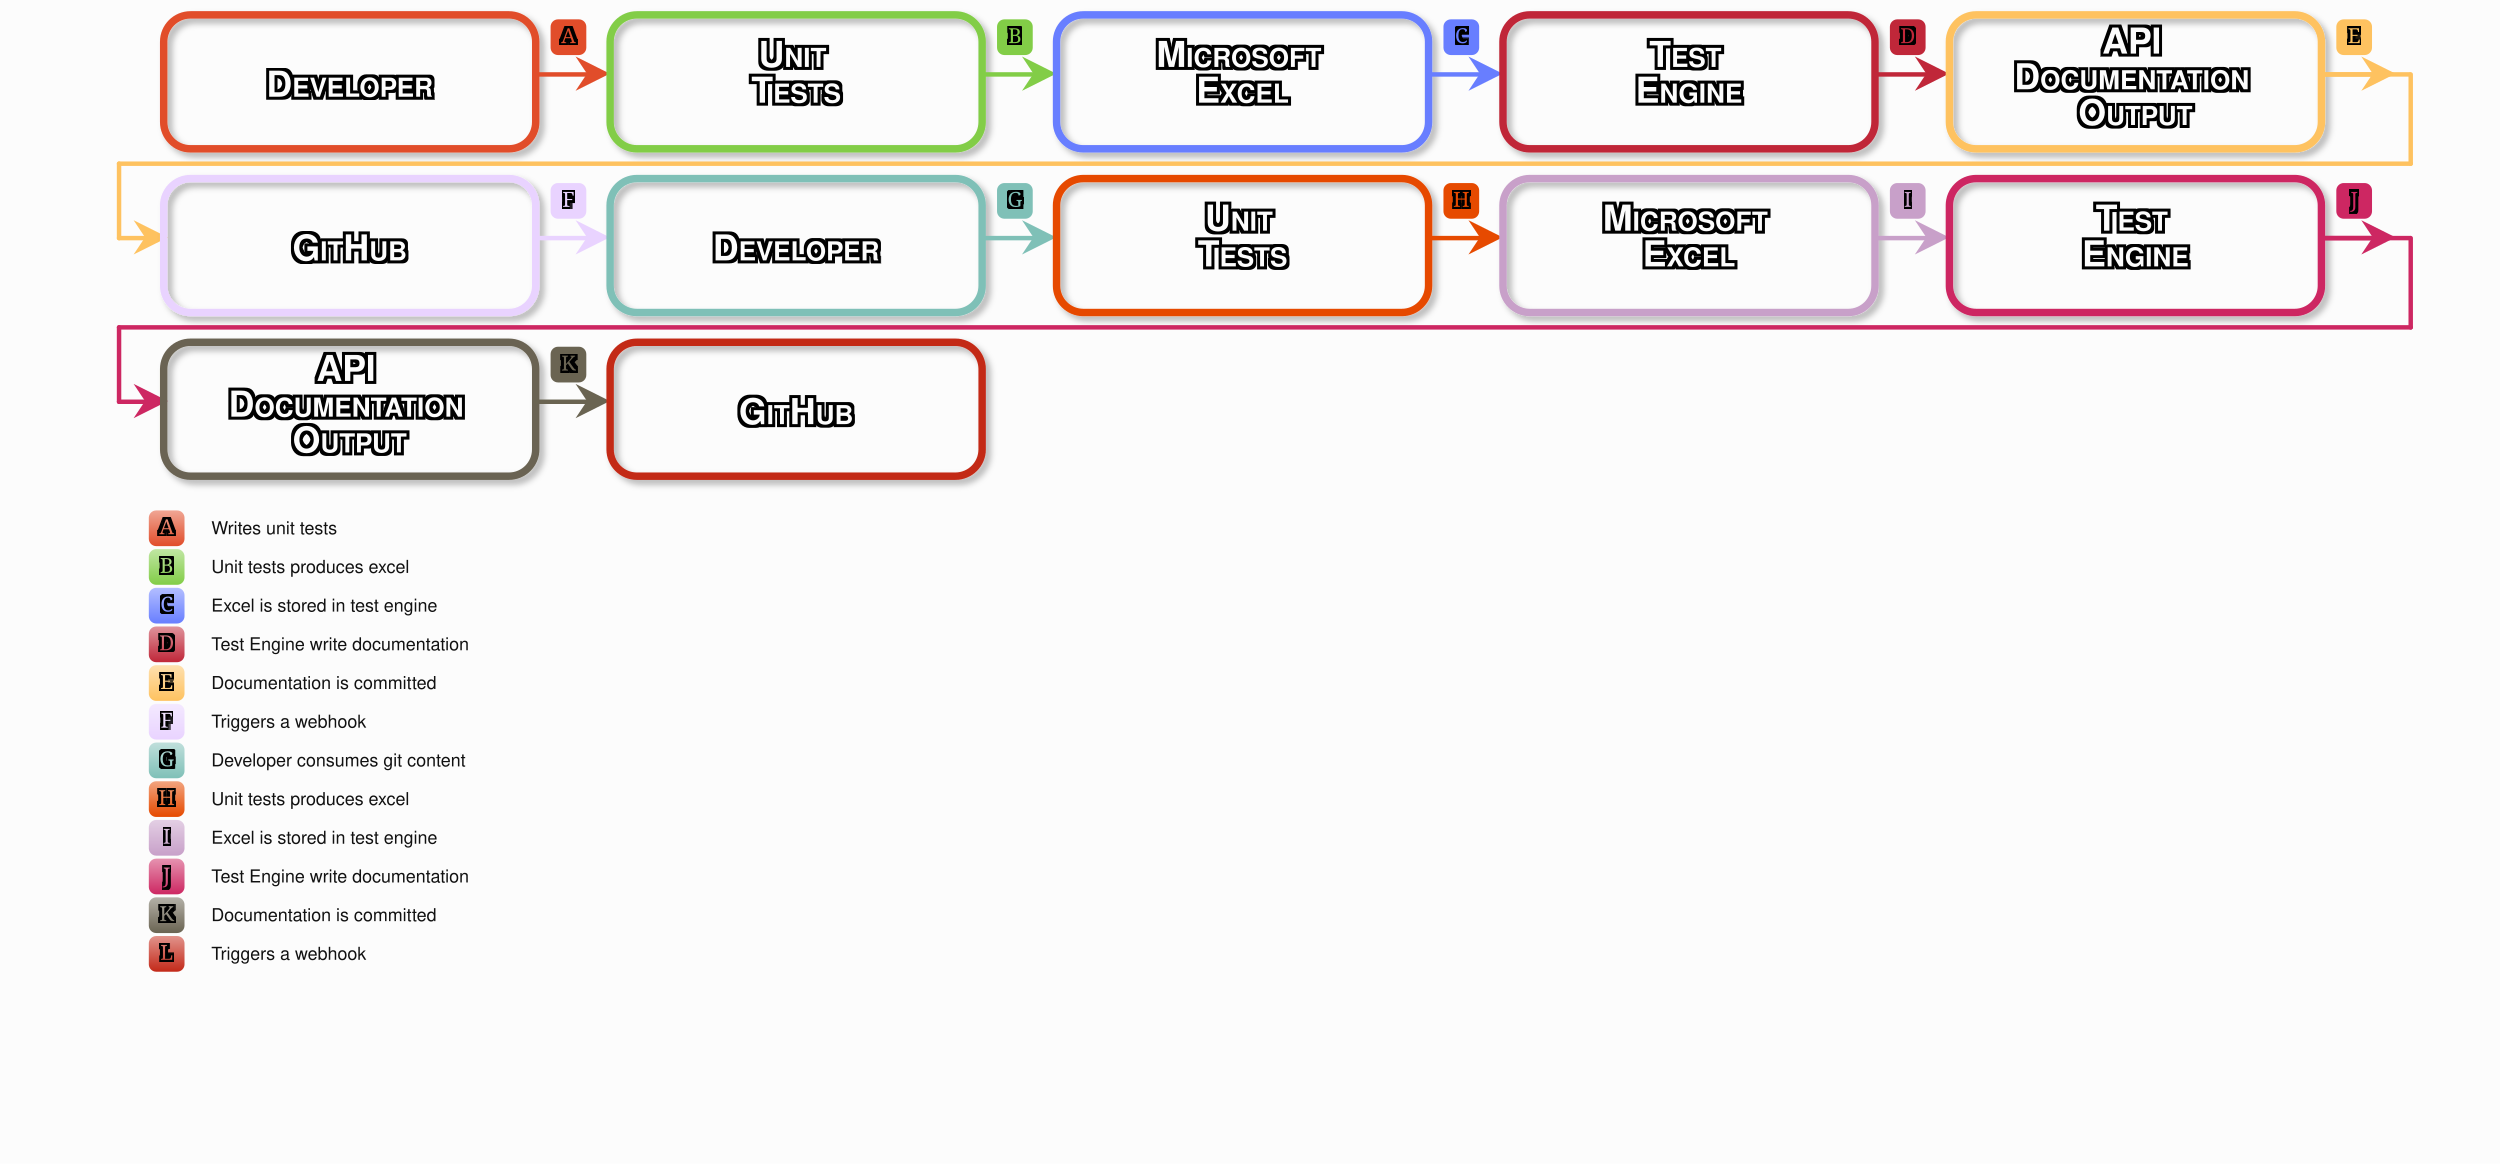
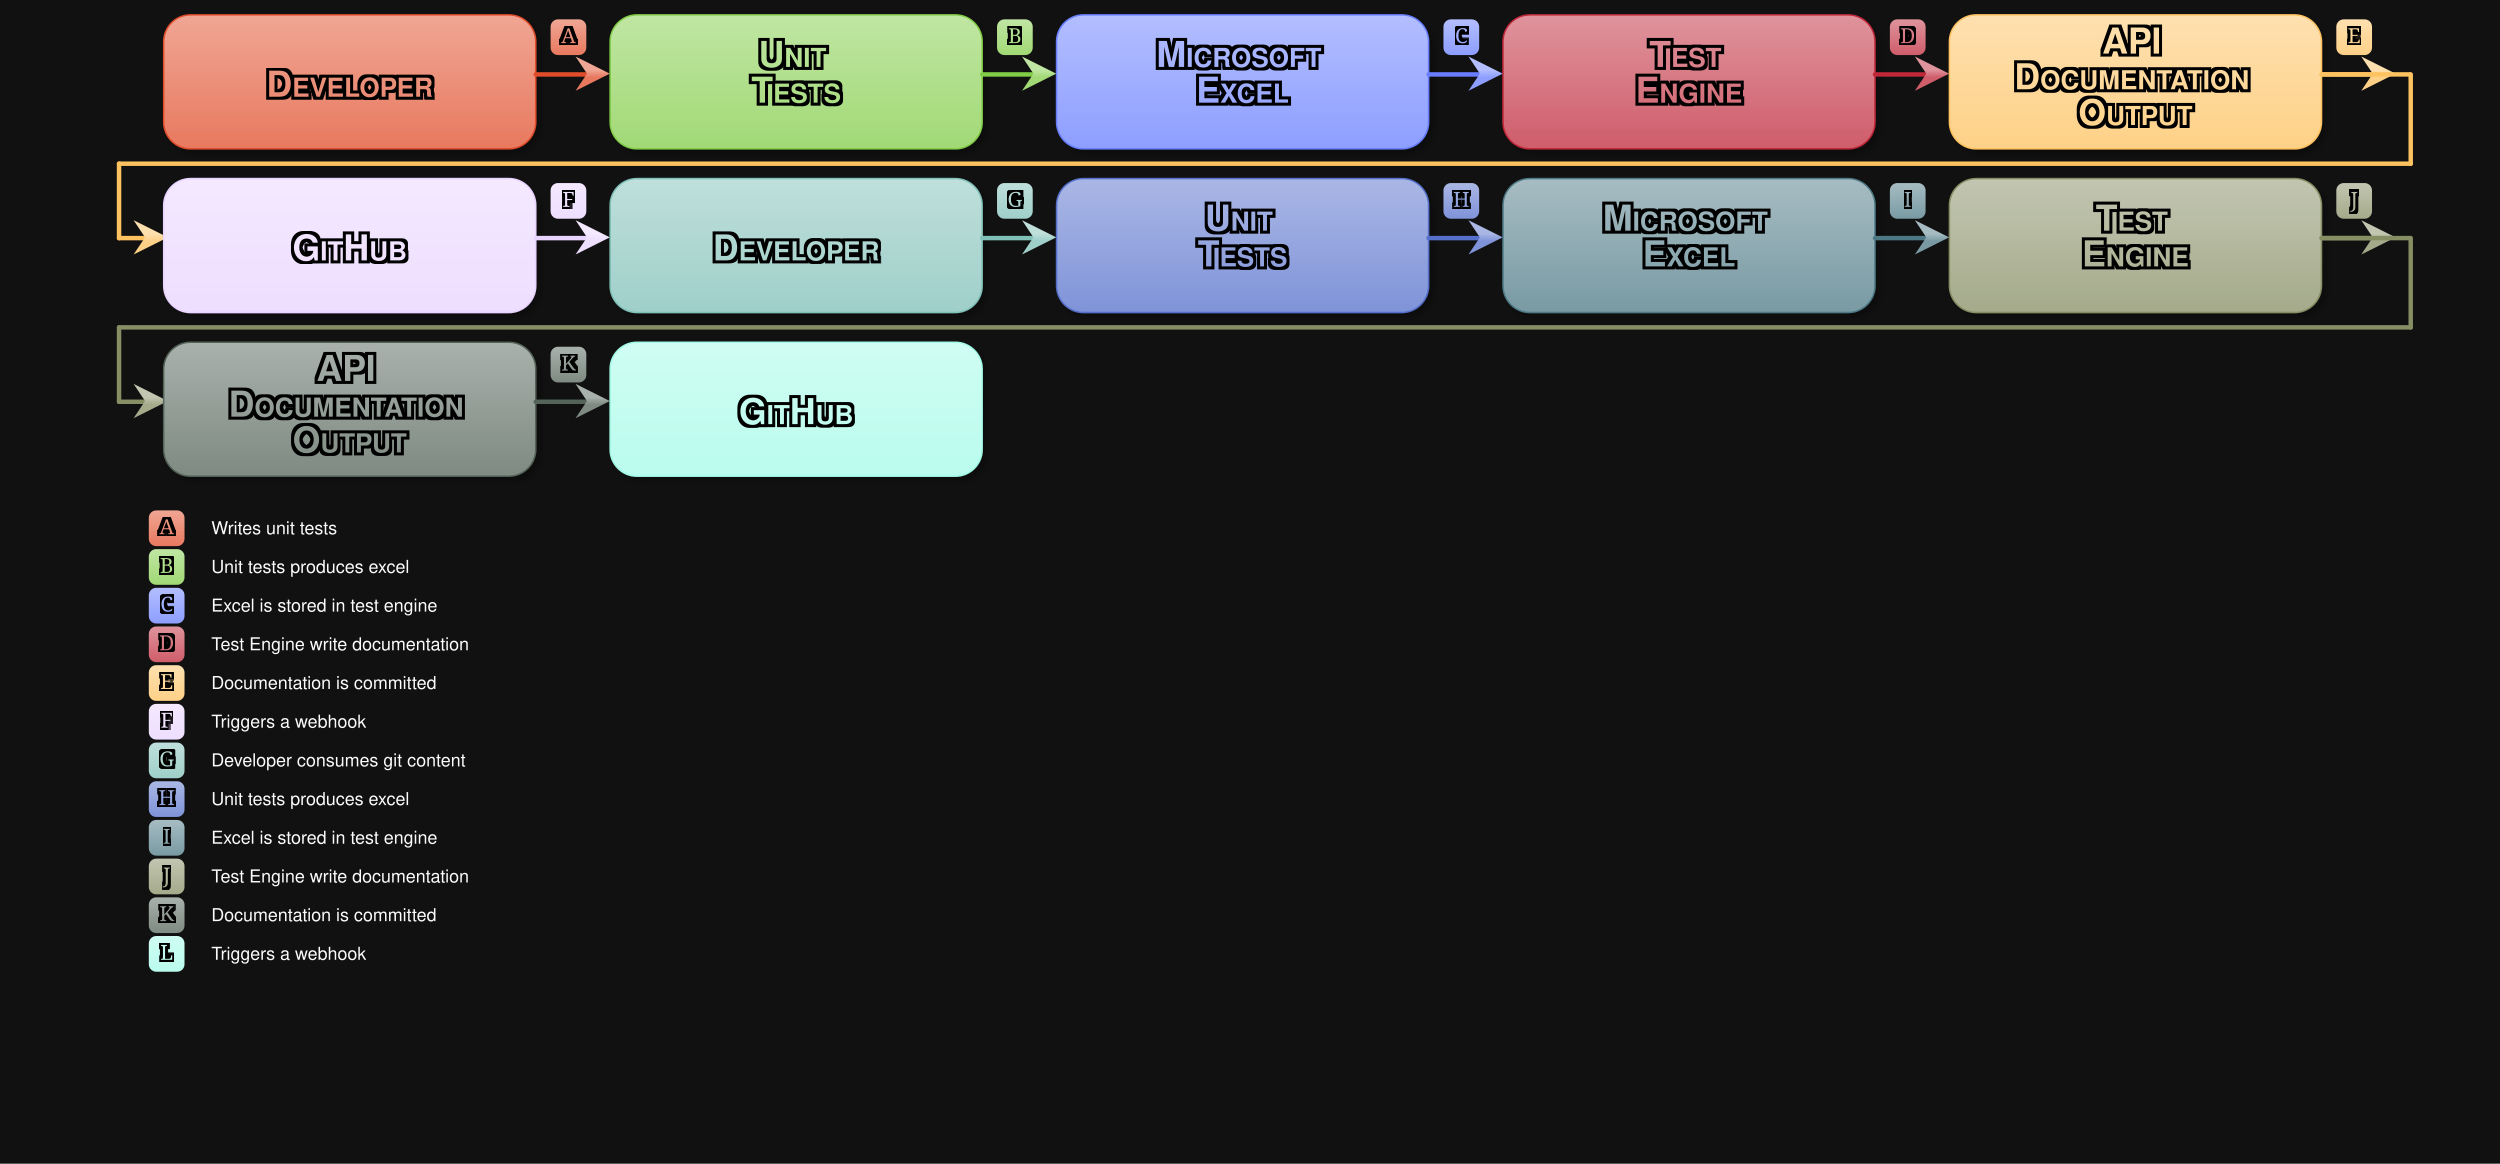
<svg xmlns="http://www.w3.org/2000/svg" xmlns:xlink="http://www.w3.org/1999/xlink" width="1344.0" height="625.6" viewBox="0 0 1680.0 782.0" id="diag">
  <defs>
    <linearGradient id="grad0" x2="0%" y2="100%">
      <stop class="stop1" offset="0%" stop-color="#f0a694" />
-       <stop class="stop2" offset="50%" stop-color="#e8795f" />
-       <stop class="stop3" offset="100%" stop-color="#E14D2A" />
+       <stop class="stop2" offset="100%" stop-color="#e8795f" />
    </linearGradient>
    <linearGradient id="grad1" x2="0%" y2="100%">
      <stop class="stop1" offset="0%" stop-color="#c0e6a3" />
-       <stop class="stop2" offset="50%" stop-color="#a1d975" />
-       <stop class="stop3" offset="100%" stop-color="#82CD47" />
+       <stop class="stop2" offset="100%" stop-color="#a1d975" />
    </linearGradient>
    <linearGradient id="grad2" x2="0%" y2="100%">
      <stop class="stop1" offset="0%" stop-color="#b3beff" />
-       <stop class="stop2" offset="50%" stop-color="#8d9eff" />
-       <stop class="stop3" offset="100%" stop-color="#687EFF" />
+       <stop class="stop2" offset="100%" stop-color="#8d9eff" />
    </linearGradient>
    <linearGradient id="grad3" x2="0%" y2="100%">
      <stop class="stop1" offset="0%" stop-color="#df939c" />
-       <stop class="stop2" offset="50%" stop-color="#cf5d6a" />
-       <stop class="stop3" offset="100%" stop-color="#C02739" />
+       <stop class="stop2" offset="100%" stop-color="#cf5d6a" />
    </linearGradient>
    <linearGradient id="grad4" x2="0%" y2="100%">
      <stop class="stop1" offset="0%" stop-color="#fee0af" />
-       <stop class="stop2" offset="50%" stop-color="#fed187" />
-       <stop class="stop3" offset="100%" stop-color="#FEC260" />
+       <stop class="stop2" offset="100%" stop-color="#fed187" />
    </linearGradient>
    <linearGradient id="grad5" x2="0%" y2="100%">
      <stop class="stop1" offset="0%" stop-color="#f4e9ff" />
-       <stop class="stop2" offset="50%" stop-color="#eedeff" />
-       <stop class="stop3" offset="100%" stop-color="#e9d3ff" />
+       <stop class="stop2" offset="100%" stop-color="#eedeff" />
    </linearGradient>
    <linearGradient id="grad6" x2="0%" y2="100%">
      <stop class="stop1" offset="0%" stop-color="#bfdfdb" />
-       <stop class="stop2" offset="50%" stop-color="#9fcfc9" />
-       <stop class="stop3" offset="100%" stop-color="#7fc0b7" />
+       <stop class="stop2" offset="100%" stop-color="#9fcfc9" />
    </linearGradient>
    <linearGradient id="grad7" x2="0%" y2="100%">
-       <stop class="stop1" offset="0%" stop-color="#f2a47f" />
-       <stop class="stop2" offset="50%" stop-color="#ec773f" />
-       <stop class="stop3" offset="100%" stop-color="#e64a00" />
+       <stop class="stop1" offset="0%" stop-color="#aab7e5" />
+       <stop class="stop2" offset="100%" stop-color="#7f93d8" />
    </linearGradient>
    <linearGradient id="grad8" x2="0%" y2="100%">
-       <stop class="stop1" offset="0%" stop-color="#e3cfe4" />
-       <stop class="stop2" offset="50%" stop-color="#d5b7d6" />
-       <stop class="stop3" offset="100%" stop-color="#c8a0c9" />
+       <stop class="stop1" offset="0%" stop-color="#a6bcc2" />
+       <stop class="stop2" offset="100%" stop-color="#799aa3" />
    </linearGradient>
    <linearGradient id="grad9" x2="0%" y2="100%">
-       <stop class="stop1" offset="0%" stop-color="#e693b0" />
-       <stop class="stop2" offset="50%" stop-color="#d95d89" />
-       <stop class="stop3" offset="100%" stop-color="#cd2762" />
+       <stop class="stop1" offset="0%" stop-color="#c2c6b1" />
+       <stop class="stop2" offset="100%" stop-color="#a4aa8a" />
    </linearGradient>
    <linearGradient id="grad10" x2="0%" y2="100%">
-       <stop class="stop1" offset="0%" stop-color="#b4b1a8" />
-       <stop class="stop2" offset="50%" stop-color="#8f8a7d" />
-       <stop class="stop3" offset="100%" stop-color="#6a6452" />
+       <stop class="stop1" offset="0%" stop-color="#a9b1ac" />
+       <stop class="stop2" offset="100%" stop-color="#7e8a82" />
    </linearGradient>
    <linearGradient id="grad11" x2="0%" y2="100%">
-       <stop class="stop1" offset="0%" stop-color="#e1948c" />
-       <stop class="stop2" offset="50%" stop-color="#d25e52" />
-       <stop class="stop3" offset="100%" stop-color="#c32919" />
+       <stop class="stop1" offset="0%" stop-color="#d0fdf3" />
+       <stop class="stop2" offset="100%" stop-color="#b9fced" />
    </linearGradient>
    <linearGradient id="grad12" x2="0%" y2="100%">
-       <stop class="stop1" offset="0%" stop-color="#f993fd" />
-       <stop class="stop2" offset="50%" stop-color="#f65dfc" />
-       <stop class="stop3" offset="100%" stop-color="#f327fb" />
+       <stop class="stop1" offset="0%" stop-color="#dbedf4" />
+       <stop class="stop2" offset="100%" stop-color="#c9e4ee" />
    </linearGradient>
    <filter id="filter">
      <feMorphology in="SourceAlpha" operator="dilate" radius="2" result="OUTLINE" />
      <feComposite operator="out" in="OUTLINE" in2="SourceAlpha" />
    </filter>
    <filter id="poly" x="0" y="0" width="200%" height="200%">
      <feOffset result="offOut" in="SourceGraphic" dx="10" dy="15" />
      <feGaussianBlur result="blurOut" in="offOut" stdDeviation="5" />
      <feBlend in="SourceGraphic" in2="blurOut" mode="normal" />
    </filter>
    <filter id="shadow2">
      <feDropShadow dx="-0.8" dy="-0.8" stdDeviation="0" flood-color="pink" flood-opacity="0.5" />
    </filter>
    <style>
           .shadowed {
               -webkit-filter: drop-shadow( 3px 3px 2px rgba(0, 0, 0, .3));
               filter: drop-shadow( 3px 3px 2px rgba(0, 0, 0, .3));
           }
           .filtered {
               filter: url(#filter);
               fill: black;
               font-family: 'Ultra', serif;
               font-size: 100px;

           }
           .filtered-small {
               filter: url(#filter);
               fill: black;
               font-family: 'Ultra', serif;
               font-size: 14px;

           }

           .glass:after,.glass:before{content:"";display:block;position:absolute}.glass{overflow:hidden;color:#fff;text-shadow:0
           1px 2px rgba(0,0,0,.7);background-image:radial-gradient(circle at
           center,rgba(0,167,225,.25),rgba(0,110,149,.5));box-shadow:0 5px 10px rgba(0,0,0,.75),inset 0 0 0 2px
           rgba(0,0,0,.3),inset 0 -6px 6px -3px
           rgba(0,129,174,.2);position:relative}.glass:after{background:rgba(0,167,225,.2);z-index:0;height:100%;width:100%;top:0;left:0;backdrop-filter:blur(3px)
           saturate(400%);-webkit-backdrop-filter:blur(3px) saturate(400%)}.glass:before{width:calc(100% -
           4px);height:35px;background-image:linear-gradient(rgba(255,255,255,.7),rgba(255,255,255,0));top:2px;left:2px;border-radius:30px
           30px 200px 200px;opacity:.7}.glass:hover{text-shadow:0 1px 2px
           rgba(0,0,0,.9)}.glass:hover:before{opacity:1}.glass:active{text-shadow:0 0 2px rgba(0,0,0,.9);box-shadow:0
           3px 8px rgba(0,0,0,.75),inset 0 0 0 2px rgba(0,0,0,.3),inset 0 -6px 6px -3px
           rgba(0,129,174,.2)}.glass:active:before{height:25px}

           .boxText {
               font-size:24px;
               font-family: 'Inter var', system-ui, 'Helvetica Neue', Helvetica, Arial, sans-serif;
               font-variant: small-caps;
               font-weight: bold;
           }
       </style>
    <polygon id="ppoint" points="0,5 1.667,2.5 0,0 5,2.5" stroke-width="7" />
    <rect id="bbox" class="shadowed" width="250" height="90" ry="18" rx="18" />
    <path id="hconnector" d="M260,50.0 h34" stroke-width="3" stroke-linecap="round" stroke-linejoin="round" />
    <path id="vconnector" d="M135,100 v34" stroke-width="3" stroke-linecap="round" stroke-linejoin="round" />
  </defs>
-   <rect width="100%" height="100%" fill="#fcfcfc" />
+   <rect width="100%" height="100%" fill="#111111" />
  <g transform="translate(100,0)">
    <g transform="translate(0,0)">
-       <use xlink:href="#bbox" x="10" y="10" fill="none" stroke="#E14D2A" stroke-width="5" />
+       <use xlink:href="#bbox" x="10" y="10" fill="url(#grad0)" stroke="#E14D2A" stroke-width="1" />
      <text x="135" y="65" text-anchor="middle" class="filtered glass boxText">
        <tspan x="135">Developer</tspan>
      </text>
-       <use xlink:href="#hconnector" stroke="#E14D2A" fill="#E14D2A" />
-       <g transform="translate(297,47)">
-         <use xlink:href="#ppoint" fill="#E14D2A" stroke-width="7" stroke="#E14D2A" />
-       </g>
-       <rect x="270" y="13" height="24" width="24" fill="#E14D2A" rx="5" ry="5" />
+       <use xlink:href="#hconnector" stroke="#E14D2A" fill="url(#grad0)" />
+       <g transform="translate(297,47)">
+         <use xlink:href="#ppoint" fill="url(#grad0)" stroke-width="7" stroke="url(#grad0)" />
+       </g>
+       <rect x="270" y="13" height="24" width="24" fill="url(#grad0)" rx="5" ry="5" />
      <text x="282" y="29" fill="#111111" text-anchor="middle" class="filtered-small glass">A</text>
    </g>
    <g transform="translate(300,0)">
-       <use xlink:href="#bbox" x="10" y="10" fill="none" stroke="#82CD47" stroke-width="5" />
+       <use xlink:href="#bbox" x="10" y="10" fill="url(#grad1)" stroke="#82CD47" stroke-width="1" />
      <text x="135" y="45" text-anchor="middle" class="filtered glass boxText">
        <tspan x="135">Unit</tspan>
        <tspan x="135" dy="24">Tests</tspan>
      </text>
-       <use xlink:href="#hconnector" stroke="#82CD47" fill="#82CD47" />
-       <g transform="translate(297,47)">
-         <use xlink:href="#ppoint" fill="#82CD47" stroke-width="7" stroke="#82CD47" />
-       </g>
-       <rect x="270" y="13" height="24" width="24" fill="#82CD47" rx="5" ry="5" />
+       <use xlink:href="#hconnector" stroke="#82CD47" fill="url(#grad1)" />
+       <g transform="translate(297,47)">
+         <use xlink:href="#ppoint" fill="url(#grad1)" stroke-width="7" stroke="url(#grad1)" />
+       </g>
+       <rect x="270" y="13" height="24" width="24" fill="url(#grad1)" rx="5" ry="5" />
      <text x="282" y="29" fill="#111111" text-anchor="middle" class="filtered-small glass">B</text>
    </g>
    <g transform="translate(600,0)">
-       <use xlink:href="#bbox" x="10" y="10" fill="none" stroke="#687EFF" stroke-width="5" />
+       <use xlink:href="#bbox" x="10" y="10" fill="url(#grad2)" stroke="#687EFF" stroke-width="1" />
      <text x="135" y="45" text-anchor="middle" class="filtered glass boxText">
        <tspan x="135">Microsoft</tspan>
        <tspan x="135" dy="24">Excel</tspan>
      </text>
-       <use xlink:href="#hconnector" stroke="#687EFF" fill="#687EFF" />
-       <g transform="translate(297,47)">
-         <use xlink:href="#ppoint" fill="#687EFF" stroke-width="7" stroke="#687EFF" />
-       </g>
-       <rect x="270" y="13" height="24" width="24" fill="#687EFF" rx="5" ry="5" />
+       <use xlink:href="#hconnector" stroke="#687EFF" fill="url(#grad2)" />
+       <g transform="translate(297,47)">
+         <use xlink:href="#ppoint" fill="url(#grad2)" stroke-width="7" stroke="url(#grad2)" />
+       </g>
+       <rect x="270" y="13" height="24" width="24" fill="url(#grad2)" rx="5" ry="5" />
      <text x="282" y="29" fill="#111111" text-anchor="middle" class="filtered-small glass">C</text>
    </g>
    <g transform="translate(900,0)">
-       <use xlink:href="#bbox" x="10" y="10" fill="none" stroke="#C02739" stroke-width="5" />
+       <use xlink:href="#bbox" x="10" y="10" fill="url(#grad3)" stroke="#C02739" stroke-width="1" />
      <text x="135" y="45" text-anchor="middle" class="filtered glass boxText">
        <tspan x="135">Test</tspan>
        <tspan x="135" dy="24">Engine</tspan>
      </text>
-       <use xlink:href="#hconnector" stroke="#C02739" fill="#C02739" />
-       <g transform="translate(297,47)">
-         <use xlink:href="#ppoint" fill="#C02739" stroke-width="7" stroke="#C02739" />
-       </g>
-       <rect x="270" y="13" height="24" width="24" fill="#C02739" rx="5" ry="5" />
+       <use xlink:href="#hconnector" stroke="#C02739" fill="url(#grad3)" />
+       <g transform="translate(297,47)">
+         <use xlink:href="#ppoint" fill="url(#grad3)" stroke-width="7" stroke="url(#grad3)" />
+       </g>
+       <rect x="270" y="13" height="24" width="24" fill="url(#grad3)" rx="5" ry="5" />
      <text x="282" y="29" fill="#111111" text-anchor="middle" class="filtered-small glass">D</text>
    </g>
    <g transform="translate(1200,0)">
-       <use xlink:href="#bbox" x="10" y="10" fill="none" stroke="#FEC260" stroke-width="5" />
+       <use xlink:href="#bbox" x="10" y="10" fill="url(#grad4)" stroke="#FEC260" stroke-width="1" />
      <text x="135" y="36" text-anchor="middle" class="filtered glass boxText">
        <tspan x="135">API</tspan>
        <tspan x="135" dy="24">Documentation</tspan>
        <tspan x="135" dy="24">Output</tspan>
      </text>
-       <use xlink:href="#hconnector" stroke="#FEC260" fill="#FEC260" />
-       <g transform="translate(297,47)">
-         <use xlink:href="#ppoint" fill="#FEC260" stroke-width="7" stroke="#FEC260" />
-       </g>
-       <rect x="270" y="13" height="24" width="24" fill="#FEC260" rx="5" ry="5" />
+       <use xlink:href="#hconnector" stroke="#FEC260" fill="url(#grad4)" />
+       <g transform="translate(297,47)">
+         <use xlink:href="#ppoint" fill="url(#grad4)" stroke-width="7" stroke="url(#grad4)" />
+       </g>
+       <rect x="270" y="13" height="24" width="24" fill="url(#grad4)" rx="5" ry="5" />
      <text x="282" y="29" fill="#111111" text-anchor="middle" class="filtered-small glass">E</text>
      <g transform="translate(260,50)">
        <path d="M0,0 L60,0" fill="#111111" stroke-width="3" stroke="#FEC260" />
        <line x1="60" x2="60" y1="0" y2="60" stroke-width="3" stroke="#FEC260" stroke-linecap="round" stroke-linejoin="round" />
        <line x1="60" x2="-1480" y1="60" y2="60" stroke-width="3" stroke="#FEC260" stroke-linecap="round" stroke-linejoin="round" />
        <line x1="-1480" x2="-1480" y1="110" y2="60" stroke-width="3" stroke="#FEC260" stroke-linecap="round" stroke-linejoin="round" />
        <line x1="-1480" x2="-1460" y1="110" y2="110" stroke-width="3" stroke="#FEC260" stroke-linecap="round" stroke-linejoin="round" />
        <g transform="translate(-1460,107)">
-           <use xlink:href="#ppoint" fill="#FEC260" stroke-width="7" stroke="#FEC260" />
+           <use xlink:href="#ppoint" fill="url(#grad4)" stroke-width="7" stroke="url(#grad4)" />
        </g>
      </g>
    </g>
    <g transform="translate(0,110)">
-       <use xlink:href="#bbox" x="10" y="10" fill="none" stroke="#e9d3ff" stroke-width="5" />
+       <use xlink:href="#bbox" x="10" y="10" fill="url(#grad5)" stroke="#e9d3ff" stroke-width="1" />
      <text x="135" y="65" text-anchor="middle" class="filtered glass boxText">
        <tspan x="135">GitHub</tspan>
      </text>
-       <use xlink:href="#hconnector" stroke="#e9d3ff" fill="#e9d3ff" />
-       <g transform="translate(297,47)">
-         <use xlink:href="#ppoint" fill="#e9d3ff" stroke-width="7" stroke="#e9d3ff" />
-       </g>
-       <rect x="270" y="13" height="24" width="24" fill="#e9d3ff" rx="5" ry="5" />
+       <use xlink:href="#hconnector" stroke="#e9d3ff" fill="url(#grad5)" />
+       <g transform="translate(297,47)">
+         <use xlink:href="#ppoint" fill="url(#grad5)" stroke-width="7" stroke="url(#grad5)" />
+       </g>
+       <rect x="270" y="13" height="24" width="24" fill="url(#grad5)" rx="5" ry="5" />
      <text x="282" y="29" fill="#111111" text-anchor="middle" class="filtered-small glass">F</text>
    </g>
    <g transform="translate(300,110)">
-       <use xlink:href="#bbox" x="10" y="10" fill="none" stroke="#7fc0b7" stroke-width="5" />
+       <use xlink:href="#bbox" x="10" y="10" fill="url(#grad6)" stroke="#7fc0b7" stroke-width="1" />
      <text x="135" y="65" text-anchor="middle" class="filtered glass boxText">
        <tspan x="135">Developer</tspan>
      </text>
-       <use xlink:href="#hconnector" stroke="#7fc0b7" fill="#7fc0b7" />
-       <g transform="translate(297,47)">
-         <use xlink:href="#ppoint" fill="#7fc0b7" stroke-width="7" stroke="#7fc0b7" />
-       </g>
-       <rect x="270" y="13" height="24" width="24" fill="#7fc0b7" rx="5" ry="5" />
+       <use xlink:href="#hconnector" stroke="#7fc0b7" fill="url(#grad6)" />
+       <g transform="translate(297,47)">
+         <use xlink:href="#ppoint" fill="url(#grad6)" stroke-width="7" stroke="url(#grad6)" />
+       </g>
+       <rect x="270" y="13" height="24" width="24" fill="url(#grad6)" rx="5" ry="5" />
      <text x="282" y="29" fill="#111111" text-anchor="middle" class="filtered-small glass">G</text>
    </g>
    <g transform="translate(600,110)">
-       <use xlink:href="#bbox" x="10" y="10" fill="none" stroke="#e64a00" stroke-width="5" />
+       <use xlink:href="#bbox" x="10" y="10" fill="url(#grad7)" stroke="#5570cb" stroke-width="1" />
      <text x="135" y="45" text-anchor="middle" class="filtered glass boxText">
        <tspan x="135">Unit</tspan>
        <tspan x="135" dy="24">Tests</tspan>
      </text>
-       <use xlink:href="#hconnector" stroke="#e64a00" fill="#e64a00" />
-       <g transform="translate(297,47)">
-         <use xlink:href="#ppoint" fill="#e64a00" stroke-width="7" stroke="#e64a00" />
-       </g>
-       <rect x="270" y="13" height="24" width="24" fill="#e64a00" rx="5" ry="5" />
+       <use xlink:href="#hconnector" stroke="#5570cb" fill="url(#grad7)" />
+       <g transform="translate(297,47)">
+         <use xlink:href="#ppoint" fill="url(#grad7)" stroke-width="7" stroke="url(#grad7)" />
+       </g>
+       <rect x="270" y="13" height="24" width="24" fill="url(#grad7)" rx="5" ry="5" />
      <text x="282" y="29" fill="#111111" text-anchor="middle" class="filtered-small glass">H</text>
    </g>
    <g transform="translate(900,110)">
-       <use xlink:href="#bbox" x="10" y="10" fill="none" stroke="#c8a0c9" stroke-width="5" />
+       <use xlink:href="#bbox" x="10" y="10" fill="url(#grad8)" stroke="#4d7985" stroke-width="1" />
      <text x="135" y="45" text-anchor="middle" class="filtered glass boxText">
        <tspan x="135">Microsoft</tspan>
        <tspan x="135" dy="24">Excel</tspan>
      </text>
-       <use xlink:href="#hconnector" stroke="#c8a0c9" fill="#c8a0c9" />
-       <g transform="translate(297,47)">
-         <use xlink:href="#ppoint" fill="#c8a0c9" stroke-width="7" stroke="#c8a0c9" />
-       </g>
-       <rect x="270" y="13" height="24" width="24" fill="#c8a0c9" rx="5" ry="5" />
+       <use xlink:href="#hconnector" stroke="#4d7985" fill="url(#grad8)" />
+       <g transform="translate(297,47)">
+         <use xlink:href="#ppoint" fill="url(#grad8)" stroke-width="7" stroke="url(#grad8)" />
+       </g>
+       <rect x="270" y="13" height="24" width="24" fill="url(#grad8)" rx="5" ry="5" />
      <text x="282" y="29" fill="#111111" text-anchor="middle" class="filtered-small glass">I</text>
    </g>
    <g transform="translate(1200,110)">
-       <use xlink:href="#bbox" x="10" y="10" fill="none" stroke="#cd2762" stroke-width="5" />
+       <use xlink:href="#bbox" x="10" y="10" fill="url(#grad9)" stroke="#868e63" stroke-width="1" />
      <text x="135" y="45" text-anchor="middle" class="filtered glass boxText">
        <tspan x="135">Test</tspan>
        <tspan x="135" dy="24">Engine</tspan>
      </text>
-       <use xlink:href="#hconnector" stroke="#cd2762" fill="#cd2762" />
-       <g transform="translate(297,47)">
-         <use xlink:href="#ppoint" fill="#cd2762" stroke-width="7" stroke="#cd2762" />
-       </g>
-       <rect x="270" y="13" height="24" width="24" fill="#cd2762" rx="5" ry="5" />
+       <use xlink:href="#hconnector" stroke="#868e63" fill="url(#grad9)" />
+       <g transform="translate(297,47)">
+         <use xlink:href="#ppoint" fill="url(#grad9)" stroke-width="7" stroke="url(#grad9)" />
+       </g>
+       <rect x="270" y="13" height="24" width="24" fill="url(#grad9)" rx="5" ry="5" />
      <text x="282" y="29" fill="#111111" text-anchor="middle" class="filtered-small glass">J</text>
      <g transform="translate(260,50)">
-         <path d="M0,0 L60,0" fill="#111111" stroke-width="3" stroke="#cd2762" />
-         <line x1="60" x2="60" y1="0" y2="60" stroke-width="3" stroke="#cd2762" stroke-linecap="round" stroke-linejoin="round" />
-         <line x1="60" x2="-1480" y1="60" y2="60" stroke-width="3" stroke="#cd2762" stroke-linecap="round" stroke-linejoin="round" />
-         <line x1="-1480" x2="-1480" y1="110" y2="60" stroke-width="3" stroke="#cd2762" stroke-linecap="round" stroke-linejoin="round" />
-         <line x1="-1480" x2="-1460" y1="110" y2="110" stroke-width="3" stroke="#cd2762" stroke-linecap="round" stroke-linejoin="round" />
+         <path d="M0,0 L60,0" fill="#111111" stroke-width="3" stroke="#868e63" />
+         <line x1="60" x2="60" y1="0" y2="60" stroke-width="3" stroke="#868e63" stroke-linecap="round" stroke-linejoin="round" />
+         <line x1="60" x2="-1480" y1="60" y2="60" stroke-width="3" stroke="#868e63" stroke-linecap="round" stroke-linejoin="round" />
+         <line x1="-1480" x2="-1480" y1="110" y2="60" stroke-width="3" stroke="#868e63" stroke-linecap="round" stroke-linejoin="round" />
+         <line x1="-1480" x2="-1460" y1="110" y2="110" stroke-width="3" stroke="#868e63" stroke-linecap="round" stroke-linejoin="round" />
        <g transform="translate(-1460,107)">
-           <use xlink:href="#ppoint" fill="#cd2762" stroke-width="7" stroke="#cd2762" />
+           <use xlink:href="#ppoint" fill="url(#grad9)" stroke-width="7" stroke="url(#grad9)" />
        </g>
      </g>
    </g>
    <g transform="translate(0,220)">
-       <use xlink:href="#bbox" x="10" y="10" fill="none" stroke="#6a6452" stroke-width="5" />
+       <use xlink:href="#bbox" x="10" y="10" fill="url(#grad10)" stroke="#546459" stroke-width="1" />
      <text x="135" y="36" text-anchor="middle" class="filtered glass boxText">
        <tspan x="135">API</tspan>
        <tspan x="135" dy="24">Documentation</tspan>
        <tspan x="135" dy="24">Output</tspan>
      </text>
-       <use xlink:href="#hconnector" stroke="#6a6452" fill="#6a6452" />
-       <g transform="translate(297,47)">
-         <use xlink:href="#ppoint" fill="#6a6452" stroke-width="7" stroke="#6a6452" />
-       </g>
-       <rect x="270" y="13" height="24" width="24" fill="#6a6452" rx="5" ry="5" />
+       <use xlink:href="#hconnector" stroke="#546459" fill="url(#grad10)" />
+       <g transform="translate(297,47)">
+         <use xlink:href="#ppoint" fill="url(#grad10)" stroke-width="7" stroke="url(#grad10)" />
+       </g>
+       <rect x="270" y="13" height="24" width="24" fill="url(#grad10)" rx="5" ry="5" />
      <text x="282" y="29" fill="#111111" text-anchor="middle" class="filtered-small glass">K</text>
    </g>
    <g transform="translate(300,220)">
-       <use xlink:href="#bbox" x="10" y="10" fill="none" stroke="#c32919" stroke-width="5" />
+       <use xlink:href="#bbox" x="10" y="10" fill="url(#grad11)" stroke="#a2fbe7" stroke-width="1" />
      <text x="135" y="65" text-anchor="middle" class="filtered glass boxText">
        <tspan x="135">GitHub</tspan>
      </text>
    </g>
  </g>
  <g transform="translate(100,330.0)">
    <g transform="translate(0,0)">
      <rect x="0" y="13" height="24" width="24" fill="url(#grad0)" rx="5" ry="5" />
      <text x="12" y="29" fill="#111111" text-anchor="middle" class="filtered-small glass">A</text>
-       <text x="42" y="29" fill="#111111" text-anchor="start" style="font-family: 'Inter var', system-ui, 'Helvetica Neue', Helvetica, Arial, sans-serif;">
+       <text x="42" y="29" fill="#fcfcfc" text-anchor="start" style="font-family: 'Inter var', system-ui, 'Helvetica Neue', Helvetica, Arial, sans-serif;">
        Writes unit tests
    </text>
    </g>
    <g transform="translate(0,26)">
      <rect x="0" y="13" height="24" width="24" fill="url(#grad1)" rx="5" ry="5" />
      <text x="12" y="29" fill="#111111" text-anchor="middle" class="filtered-small glass">B</text>
-       <text x="42" y="29" fill="#111111" text-anchor="start" style="font-family: 'Inter var', system-ui, 'Helvetica Neue', Helvetica, Arial, sans-serif;">
+       <text x="42" y="29" fill="#fcfcfc" text-anchor="start" style="font-family: 'Inter var', system-ui, 'Helvetica Neue', Helvetica, Arial, sans-serif;">
        Unit tests produces excel
    </text>
    </g>
    <g transform="translate(0,52)">
      <rect x="0" y="13" height="24" width="24" fill="url(#grad2)" rx="5" ry="5" />
      <text x="12" y="29" fill="#111111" text-anchor="middle" class="filtered-small glass">C</text>
-       <text x="42" y="29" fill="#111111" text-anchor="start" style="font-family: 'Inter var', system-ui, 'Helvetica Neue', Helvetica, Arial, sans-serif;">
+       <text x="42" y="29" fill="#fcfcfc" text-anchor="start" style="font-family: 'Inter var', system-ui, 'Helvetica Neue', Helvetica, Arial, sans-serif;">
        Excel is stored in test engine
    </text>
    </g>
    <g transform="translate(0,78)">
      <rect x="0" y="13" height="24" width="24" fill="url(#grad3)" rx="5" ry="5" />
      <text x="12" y="29" fill="#111111" text-anchor="middle" class="filtered-small glass">D</text>
-       <text x="42" y="29" fill="#111111" text-anchor="start" style="font-family: 'Inter var', system-ui, 'Helvetica Neue', Helvetica, Arial, sans-serif;">
+       <text x="42" y="29" fill="#fcfcfc" text-anchor="start" style="font-family: 'Inter var', system-ui, 'Helvetica Neue', Helvetica, Arial, sans-serif;">
        Test Engine write documentation
    </text>
    </g>
    <g transform="translate(0,104)">
      <rect x="0" y="13" height="24" width="24" fill="url(#grad4)" rx="5" ry="5" />
      <text x="12" y="29" fill="#111111" text-anchor="middle" class="filtered-small glass">E</text>
-       <text x="42" y="29" fill="#111111" text-anchor="start" style="font-family: 'Inter var', system-ui, 'Helvetica Neue', Helvetica, Arial, sans-serif;">
+       <text x="42" y="29" fill="#fcfcfc" text-anchor="start" style="font-family: 'Inter var', system-ui, 'Helvetica Neue', Helvetica, Arial, sans-serif;">
        Documentation is committed
    </text>
    </g>
    <g transform="translate(0,130)">
      <rect x="0" y="13" height="24" width="24" fill="url(#grad5)" rx="5" ry="5" />
      <text x="12" y="29" fill="#111111" text-anchor="middle" class="filtered-small glass">F</text>
-       <text x="42" y="29" fill="#111111" text-anchor="start" style="font-family: 'Inter var', system-ui, 'Helvetica Neue', Helvetica, Arial, sans-serif;">
+       <text x="42" y="29" fill="#fcfcfc" text-anchor="start" style="font-family: 'Inter var', system-ui, 'Helvetica Neue', Helvetica, Arial, sans-serif;">
        Triggers a webhook
    </text>
    </g>
    <g transform="translate(0,156)">
      <rect x="0" y="13" height="24" width="24" fill="url(#grad6)" rx="5" ry="5" />
      <text x="12" y="29" fill="#111111" text-anchor="middle" class="filtered-small glass">G</text>
-       <text x="42" y="29" fill="#111111" text-anchor="start" style="font-family: 'Inter var', system-ui, 'Helvetica Neue', Helvetica, Arial, sans-serif;">
+       <text x="42" y="29" fill="#fcfcfc" text-anchor="start" style="font-family: 'Inter var', system-ui, 'Helvetica Neue', Helvetica, Arial, sans-serif;">
        Developer consumes git content
    </text>
    </g>
    <g transform="translate(0,182)">
      <rect x="0" y="13" height="24" width="24" fill="url(#grad7)" rx="5" ry="5" />
      <text x="12" y="29" fill="#111111" text-anchor="middle" class="filtered-small glass">H</text>
-       <text x="42" y="29" fill="#111111" text-anchor="start" style="font-family: 'Inter var', system-ui, 'Helvetica Neue', Helvetica, Arial, sans-serif;">
+       <text x="42" y="29" fill="#fcfcfc" text-anchor="start" style="font-family: 'Inter var', system-ui, 'Helvetica Neue', Helvetica, Arial, sans-serif;">
        Unit tests produces excel
    </text>
    </g>
    <g transform="translate(0,208)">
      <rect x="0" y="13" height="24" width="24" fill="url(#grad8)" rx="5" ry="5" />
      <text x="12" y="29" fill="#111111" text-anchor="middle" class="filtered-small glass">I</text>
-       <text x="42" y="29" fill="#111111" text-anchor="start" style="font-family: 'Inter var', system-ui, 'Helvetica Neue', Helvetica, Arial, sans-serif;">
+       <text x="42" y="29" fill="#fcfcfc" text-anchor="start" style="font-family: 'Inter var', system-ui, 'Helvetica Neue', Helvetica, Arial, sans-serif;">
        Excel is stored in test engine
    </text>
    </g>
    <g transform="translate(0,234)">
      <rect x="0" y="13" height="24" width="24" fill="url(#grad9)" rx="5" ry="5" />
      <text x="12" y="29" fill="#111111" text-anchor="middle" class="filtered-small glass">J</text>
-       <text x="42" y="29" fill="#111111" text-anchor="start" style="font-family: 'Inter var', system-ui, 'Helvetica Neue', Helvetica, Arial, sans-serif;">
+       <text x="42" y="29" fill="#fcfcfc" text-anchor="start" style="font-family: 'Inter var', system-ui, 'Helvetica Neue', Helvetica, Arial, sans-serif;">
        Test Engine write documentation
    </text>
    </g>
    <g transform="translate(0,260)">
      <rect x="0" y="13" height="24" width="24" fill="url(#grad10)" rx="5" ry="5" />
      <text x="12" y="29" fill="#111111" text-anchor="middle" class="filtered-small glass">K</text>
-       <text x="42" y="29" fill="#111111" text-anchor="start" style="font-family: 'Inter var', system-ui, 'Helvetica Neue', Helvetica, Arial, sans-serif;">
+       <text x="42" y="29" fill="#fcfcfc" text-anchor="start" style="font-family: 'Inter var', system-ui, 'Helvetica Neue', Helvetica, Arial, sans-serif;">
        Documentation is committed
    </text>
    </g>
    <g transform="translate(0,286)">
      <rect x="0" y="13" height="24" width="24" fill="url(#grad11)" rx="5" ry="5" />
      <text x="12" y="29" fill="#111111" text-anchor="middle" class="filtered-small glass">L</text>
-       <text x="42" y="29" fill="#111111" text-anchor="start" style="font-family: 'Inter var', system-ui, 'Helvetica Neue', Helvetica, Arial, sans-serif;">
+       <text x="42" y="29" fill="#fcfcfc" text-anchor="start" style="font-family: 'Inter var', system-ui, 'Helvetica Neue', Helvetica, Arial, sans-serif;">
        Triggers a webhook
    </text>
    </g>
  </g>
</svg>
